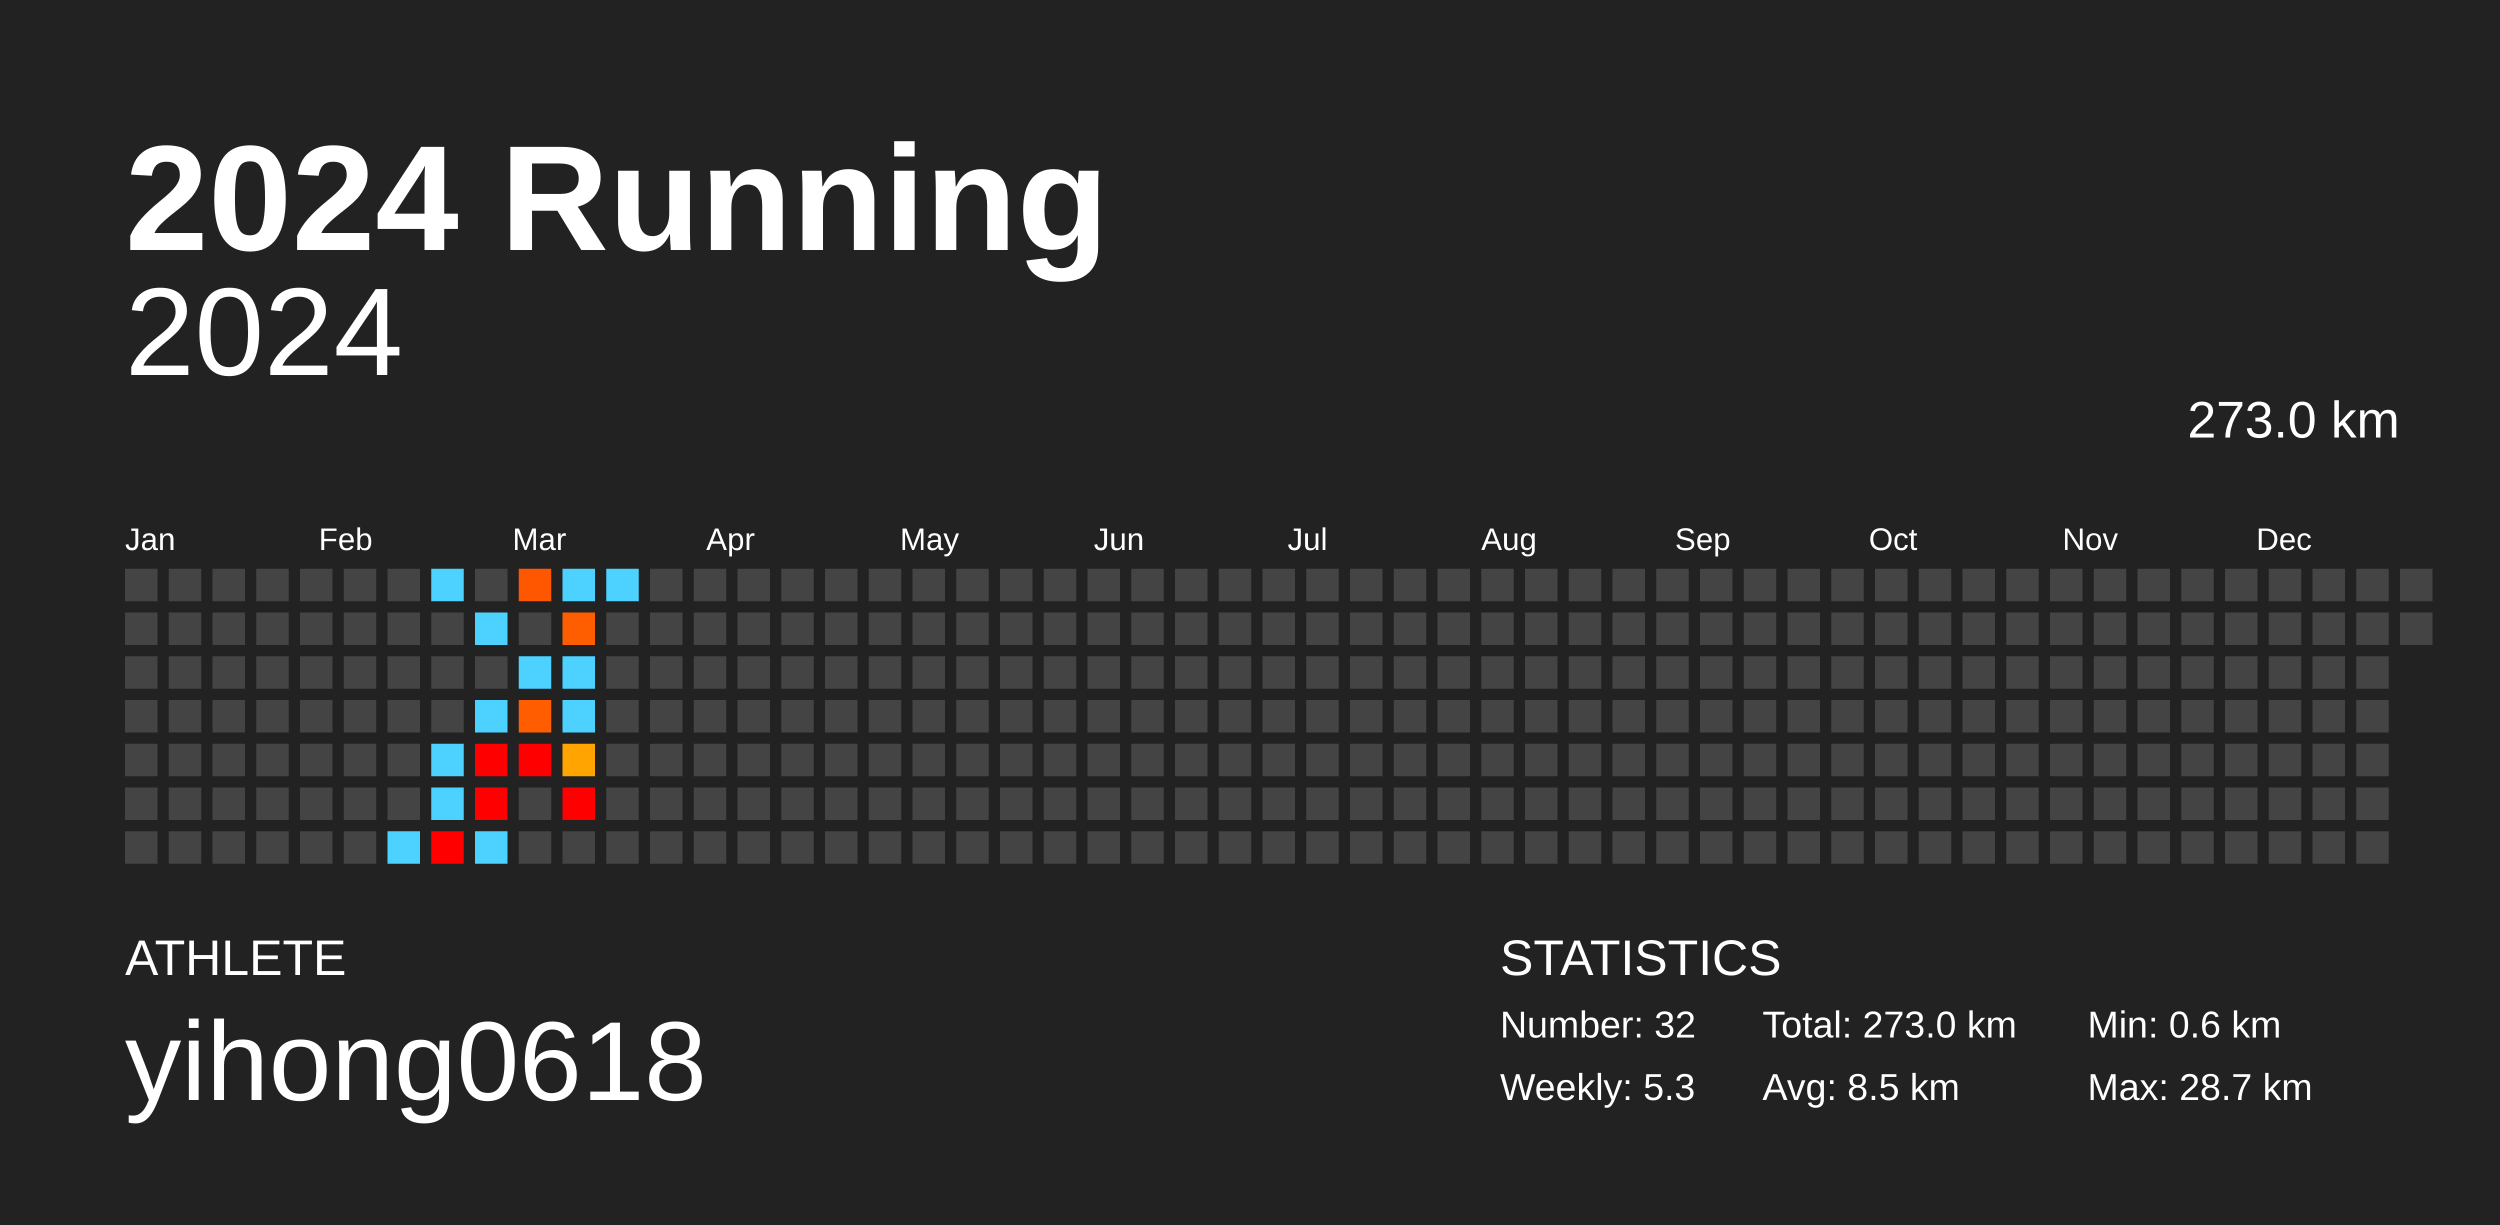
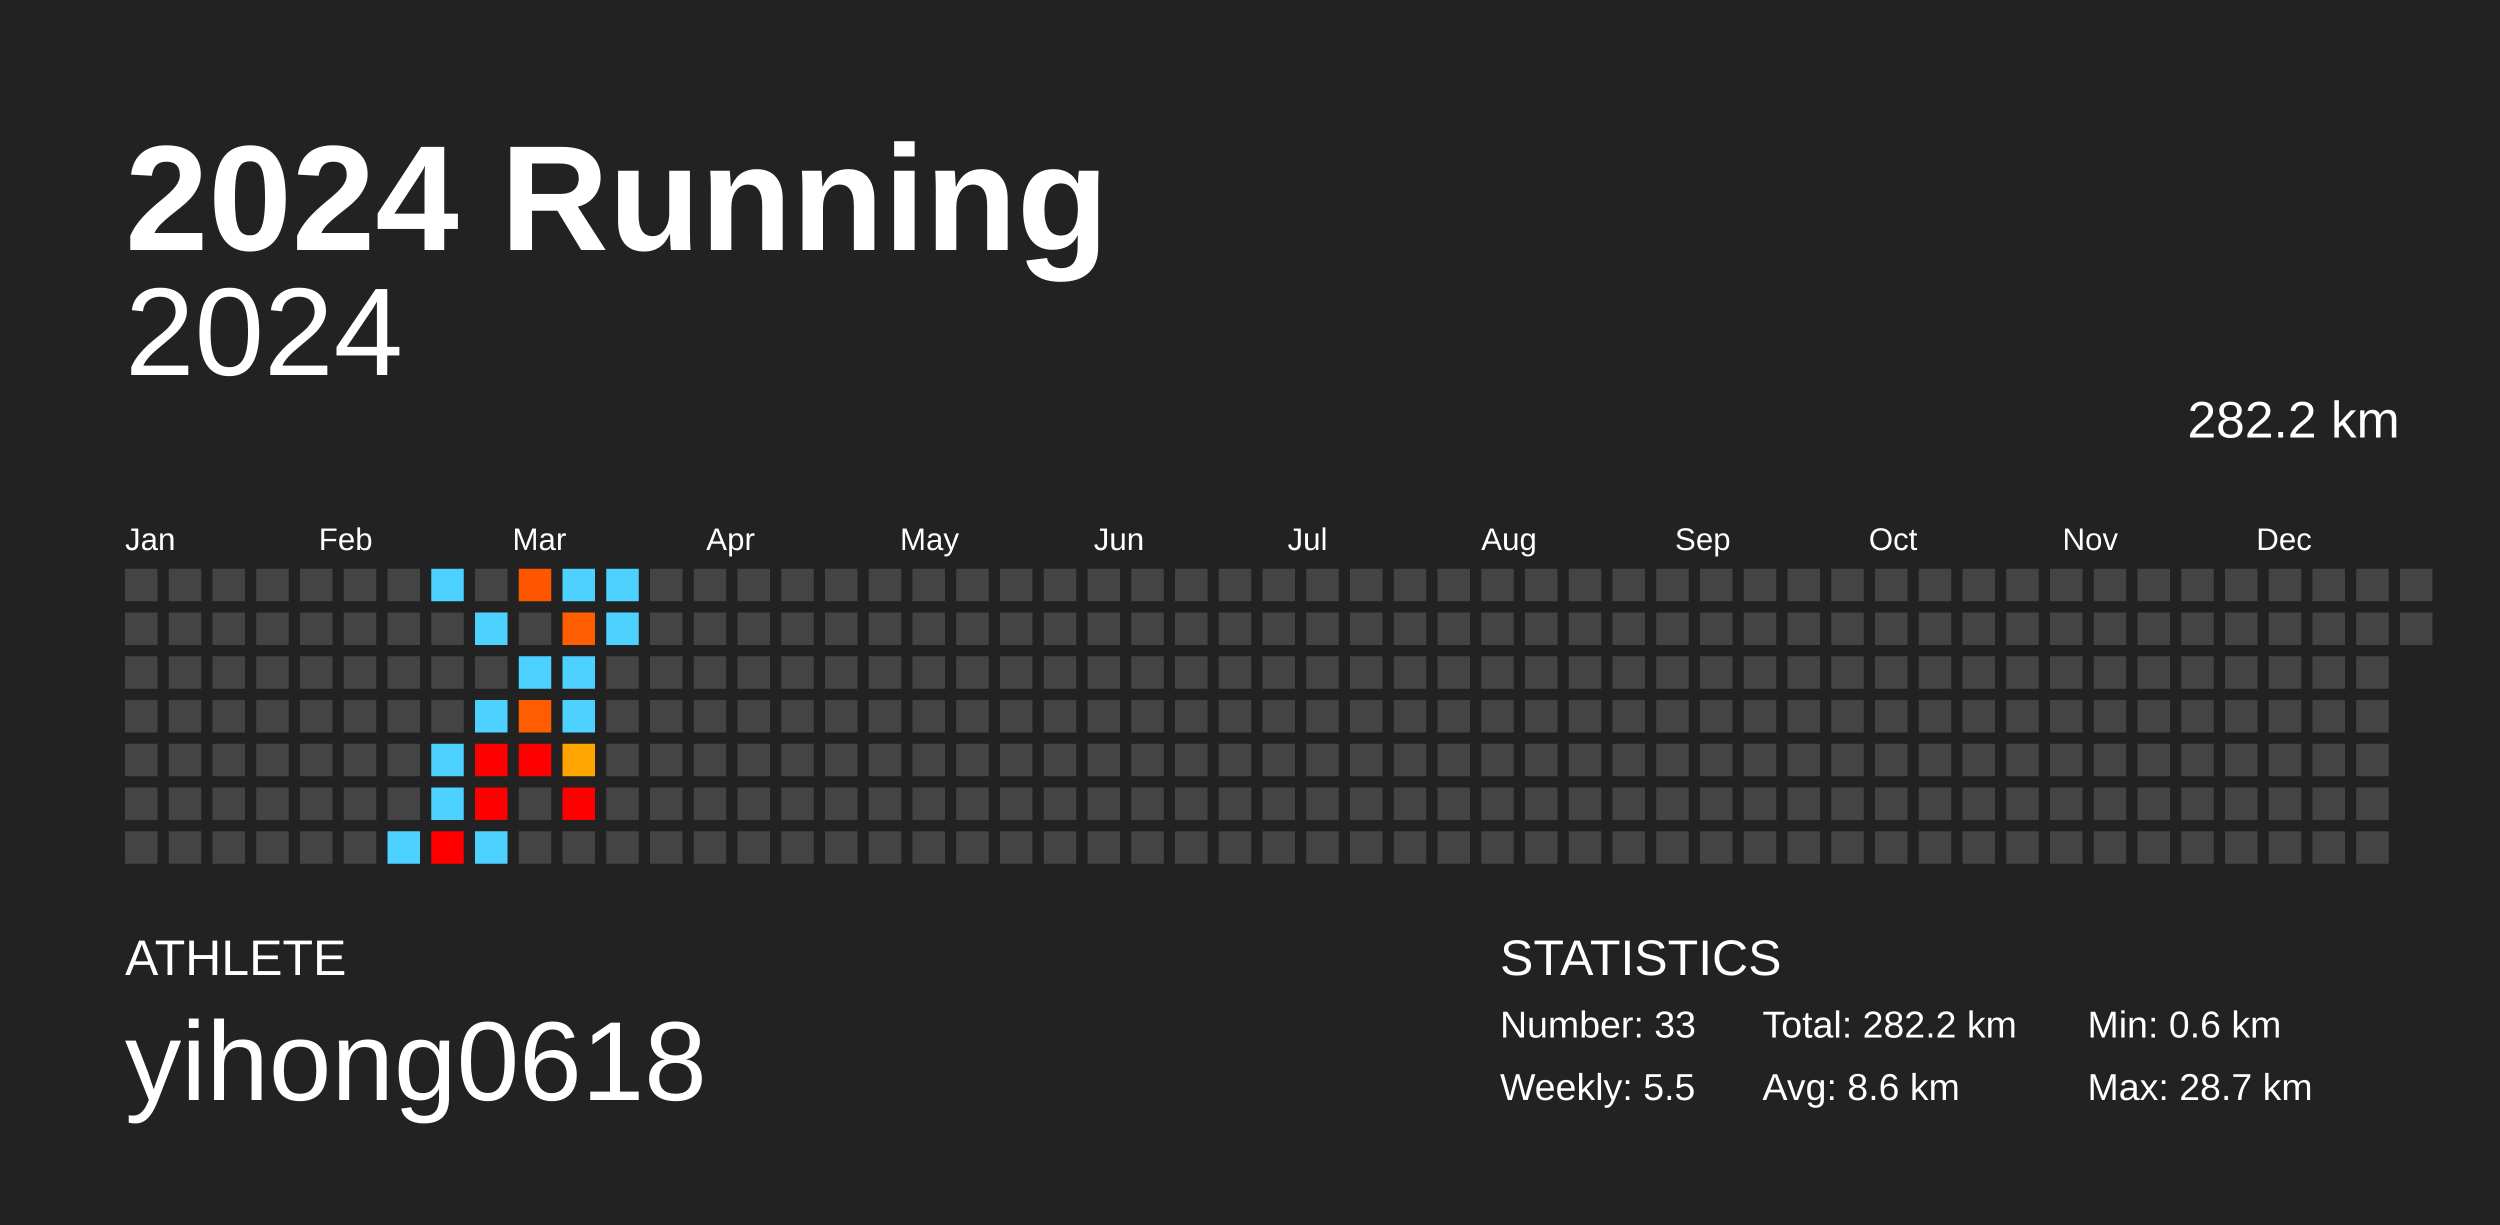
<svg xmlns="http://www.w3.org/2000/svg" baseProfile="full" height="98mm" version="1.1" viewBox="0,0,200,98" width="200mm">
  <defs />
  <rect fill="#222222" height="98" width="200" x="0" y="0" />
  <text fill="#FFFFFF" style="font-size:12px; font-family:Arial; font-weight:bold;" x="10" y="20">2024 Running</text>
  <text fill="#FFFFFF" style="font-size:4px; font-family:Arial" x="10" y="78">ATHLETE</text>
  <text fill="#FFFFFF" style="font-size:9px; font-family:Arial" x="10" y="88">yihong0618</text>
  <text fill="#FFFFFF" style="font-size:4px; font-family:Arial" x="120" y="78">STATISTICS</text>
-   <text fill="#FFFFFF" style="font-size:3px; font-family:Arial" x="120" y="83">Number: 32</text>
-   <text fill="#FFFFFF" style="font-size:3px; font-family:Arial" x="120" y="88">Weekly: 5.3</text>
-   <text fill="#FFFFFF" style="font-size:3px; font-family:Arial" x="141" y="83">Total: 273.0 km</text>
-   <text fill="#FFFFFF" style="font-size:3px; font-family:Arial" x="141" y="88">Avg: 8.5 km</text>
+   <text fill="#FFFFFF" style="font-size:3px; font-family:Arial" x="120" y="83">Number: 33</text>
+   <text fill="#FFFFFF" style="font-size:3px; font-family:Arial" x="120" y="88">Weekly: 5.5</text>
+   <text fill="#FFFFFF" style="font-size:3px; font-family:Arial" x="141" y="83">Total: 282.2 km</text>
+   <text fill="#FFFFFF" style="font-size:3px; font-family:Arial" x="141" y="88">Avg: 8.6 km</text>
  <text fill="#FFFFFF" style="font-size:3px; font-family:Arial" x="167" y="83">Min: 0.6 km</text>
  <text fill="#FFFFFF" style="font-size:3px; font-family:Arial" x="167" y="88">Max: 28.7 km</text>
  <text alignment-baseline="hanging" fill="#FFFFFF" style="font-size:10.0px; font-family:Arial;" x="10" y="30">2024</text>
-   <text alignment-baseline="hanging" fill="#FFFFFF" style="font-size:4.125px; font-family:Arial;" x="175" y="35">273.0 km</text>
+   <text alignment-baseline="hanging" fill="#FFFFFF" style="font-size:4.125px; font-family:Arial;" x="175" y="35">282.2 km</text>
  <text fill="#FFFFFF" style="font-size:2.5px; font-family:Arial" x="10.0" y="44">Jan</text>
  <text fill="#FFFFFF" style="font-size:2.5px; font-family:Arial" x="25.5" y="44">Feb</text>
  <text fill="#FFFFFF" style="font-size:2.5px; font-family:Arial" x="41.0" y="44">Mar</text>
  <text fill="#FFFFFF" style="font-size:2.5px; font-family:Arial" x="56.5" y="44">Apr</text>
  <text fill="#FFFFFF" style="font-size:2.5px; font-family:Arial" x="72.0" y="44">May</text>
  <text fill="#FFFFFF" style="font-size:2.5px; font-family:Arial" x="87.5" y="44">Jun</text>
  <text fill="#FFFFFF" style="font-size:2.5px; font-family:Arial" x="103.0" y="44">Jul</text>
  <text fill="#FFFFFF" style="font-size:2.5px; font-family:Arial" x="118.5" y="44">Aug</text>
  <text fill="#FFFFFF" style="font-size:2.5px; font-family:Arial" x="134.0" y="44">Sep</text>
  <text fill="#FFFFFF" style="font-size:2.5px; font-family:Arial" x="149.5" y="44">Oct</text>
  <text fill="#FFFFFF" style="font-size:2.5px; font-family:Arial" x="165.0" y="44">Nov</text>
  <text fill="#FFFFFF" style="font-size:2.5px; font-family:Arial" x="180.5" y="44">Dec</text>
  <rect fill="#444444" height="2.6" width="2.6" x="10.0" y="45.5" />
  <rect fill="#444444" height="2.6" width="2.6" x="10.0" y="49.0" />
  <rect fill="#444444" height="2.6" width="2.6" x="10.0" y="52.5" />
  <rect fill="#444444" height="2.6" width="2.6" x="10.0" y="56.0" />
  <rect fill="#444444" height="2.6" width="2.6" x="10.0" y="59.5" />
  <rect fill="#444444" height="2.6" width="2.6" x="10.0" y="63.0" />
  <rect fill="#444444" height="2.6" width="2.6" x="10.0" y="66.5" />
  <rect fill="#444444" height="2.6" width="2.6" x="13.5" y="45.5" />
  <rect fill="#444444" height="2.6" width="2.6" x="13.5" y="49.0" />
  <rect fill="#444444" height="2.6" width="2.6" x="13.5" y="52.5" />
  <rect fill="#444444" height="2.6" width="2.6" x="13.5" y="56.0" />
  <rect fill="#444444" height="2.6" width="2.6" x="13.5" y="59.5" />
  <rect fill="#444444" height="2.6" width="2.6" x="13.5" y="63.0" />
  <rect fill="#444444" height="2.6" width="2.6" x="13.5" y="66.5" />
  <rect fill="#444444" height="2.6" width="2.6" x="17.0" y="45.5" />
  <rect fill="#444444" height="2.6" width="2.6" x="17.0" y="49.0" />
  <rect fill="#444444" height="2.6" width="2.6" x="17.0" y="52.5" />
  <rect fill="#444444" height="2.6" width="2.6" x="17.0" y="56.0" />
  <rect fill="#444444" height="2.6" width="2.6" x="17.0" y="59.5" />
  <rect fill="#444444" height="2.6" width="2.6" x="17.0" y="63.0" />
  <rect fill="#444444" height="2.6" width="2.6" x="17.0" y="66.5" />
  <rect fill="#444444" height="2.6" width="2.6" x="20.5" y="45.5" />
  <rect fill="#444444" height="2.6" width="2.6" x="20.5" y="49.0" />
  <rect fill="#444444" height="2.6" width="2.6" x="20.5" y="52.5" />
  <rect fill="#444444" height="2.6" width="2.6" x="20.5" y="56.0" />
  <rect fill="#444444" height="2.6" width="2.6" x="20.5" y="59.5" />
  <rect fill="#444444" height="2.6" width="2.6" x="20.5" y="63.0" />
  <rect fill="#444444" height="2.6" width="2.6" x="20.5" y="66.5" />
  <rect fill="#444444" height="2.6" width="2.6" x="24.0" y="45.5" />
  <rect fill="#444444" height="2.6" width="2.6" x="24.0" y="49.0" />
  <rect fill="#444444" height="2.6" width="2.6" x="24.0" y="52.5" />
  <rect fill="#444444" height="2.6" width="2.6" x="24.0" y="56.0" />
  <rect fill="#444444" height="2.6" width="2.6" x="24.0" y="59.5" />
  <rect fill="#444444" height="2.6" width="2.6" x="24.0" y="63.0" />
  <rect fill="#444444" height="2.6" width="2.6" x="24.0" y="66.5" />
  <rect fill="#444444" height="2.6" width="2.6" x="27.5" y="45.5" />
  <rect fill="#444444" height="2.6" width="2.6" x="27.5" y="49.0" />
  <rect fill="#444444" height="2.6" width="2.6" x="27.5" y="52.5" />
  <rect fill="#444444" height="2.6" width="2.6" x="27.5" y="56.0" />
  <rect fill="#444444" height="2.6" width="2.6" x="27.5" y="59.5" />
  <rect fill="#444444" height="2.6" width="2.6" x="27.5" y="63.0" />
  <rect fill="#444444" height="2.6" width="2.6" x="27.5" y="66.5" />
  <rect fill="#444444" height="2.6" width="2.6" x="31.0" y="45.5" />
  <rect fill="#444444" height="2.6" width="2.6" x="31.0" y="49.0" />
  <rect fill="#444444" height="2.6" width="2.6" x="31.0" y="52.5" />
  <rect fill="#444444" height="2.6" width="2.6" x="31.0" y="56.0" />
  <rect fill="#444444" height="2.6" width="2.6" x="31.0" y="59.5" />
  <rect fill="#444444" height="2.6" width="2.6" x="31.0" y="63.0" />
  <rect fill="#4dd2ff" height="2.6" width="2.6" x="31.0" y="66.5" />
  <rect fill="#4dd2ff" height="2.6" width="2.6" x="34.5" y="45.5" />
  <rect fill="#444444" height="2.6" width="2.6" x="34.5" y="49.0" />
  <rect fill="#444444" height="2.6" width="2.6" x="34.5" y="52.5" />
  <rect fill="#444444" height="2.6" width="2.6" x="34.5" y="56.0" />
  <rect fill="#4dd2ff" height="2.6" width="2.6" x="34.5" y="59.5" />
  <rect fill="#4dd2ff" height="2.6" width="2.6" x="34.5" y="63.0" />
  <rect fill="red" height="2.6" width="2.6" x="34.5" y="66.5" />
  <rect fill="#444444" height="2.6" width="2.6" x="38.0" y="45.5" />
  <rect fill="#4dd2ff" height="2.6" width="2.6" x="38.0" y="49.0" />
  <rect fill="#444444" height="2.6" width="2.6" x="38.0" y="52.5" />
  <rect fill="#4dd2ff" height="2.6" width="2.6" x="38.0" y="56.0" />
  <rect fill="red" height="2.6" width="2.6" x="38.0" y="59.5" />
  <rect fill="red" height="2.6" width="2.6" x="38.0" y="63.0" />
  <rect fill="#4dd2ff" height="2.6" width="2.6" x="38.0" y="66.5" />
  <rect fill="#ff5600" height="2.6" width="2.6" x="41.5" y="45.5" />
  <rect fill="#444444" height="2.6" width="2.6" x="41.5" y="49.0" />
  <rect fill="#4dd2ff" height="2.6" width="2.6" x="41.5" y="52.5" />
  <rect fill="#ff5d00" height="2.6" width="2.6" x="41.5" y="56.0" />
  <rect fill="red" height="2.6" width="2.6" x="41.5" y="59.5" />
  <rect fill="#444444" height="2.6" width="2.6" x="41.5" y="63.0" />
  <rect fill="#444444" height="2.6" width="2.6" x="41.5" y="66.5" />
  <rect fill="#4dd2ff" height="2.6" width="2.6" x="45.0" y="45.5" />
  <rect fill="#ff5e00" height="2.6" width="2.6" x="45.0" y="49.0" />
  <rect fill="#4dd2ff" height="2.6" width="2.6" x="45.0" y="52.5" />
  <rect fill="#4dd2ff" height="2.6" width="2.6" x="45.0" y="56.0" />
  <rect fill="#ffa400" height="2.6" width="2.6" x="45.0" y="59.5" />
  <rect fill="red" height="2.6" width="2.6" x="45.0" y="63.0" />
  <rect fill="#444444" height="2.6" width="2.6" x="45.0" y="66.5" />
  <rect fill="#4dd2ff" height="2.6" width="2.6" x="48.5" y="45.5" />
-   <rect fill="#444444" height="2.6" width="2.6" x="48.5" y="49.0" />
+   <rect fill="#4dd2ff" height="2.6" width="2.6" x="48.5" y="49.0" />
  <rect fill="#444444" height="2.6" width="2.6" x="48.5" y="52.5" />
  <rect fill="#444444" height="2.6" width="2.6" x="48.5" y="56.0" />
  <rect fill="#444444" height="2.6" width="2.6" x="48.5" y="59.5" />
  <rect fill="#444444" height="2.6" width="2.6" x="48.5" y="63.0" />
  <rect fill="#444444" height="2.6" width="2.6" x="48.5" y="66.5" />
  <rect fill="#444444" height="2.6" width="2.6" x="52.0" y="45.5" />
  <rect fill="#444444" height="2.6" width="2.6" x="52.0" y="49.0" />
  <rect fill="#444444" height="2.6" width="2.6" x="52.0" y="52.5" />
  <rect fill="#444444" height="2.6" width="2.6" x="52.0" y="56.0" />
  <rect fill="#444444" height="2.6" width="2.6" x="52.0" y="59.5" />
  <rect fill="#444444" height="2.6" width="2.6" x="52.0" y="63.0" />
  <rect fill="#444444" height="2.6" width="2.6" x="52.0" y="66.5" />
  <rect fill="#444444" height="2.6" width="2.6" x="55.5" y="45.5" />
  <rect fill="#444444" height="2.6" width="2.6" x="55.5" y="49.0" />
  <rect fill="#444444" height="2.6" width="2.6" x="55.5" y="52.5" />
  <rect fill="#444444" height="2.6" width="2.6" x="55.5" y="56.0" />
  <rect fill="#444444" height="2.6" width="2.6" x="55.5" y="59.5" />
  <rect fill="#444444" height="2.6" width="2.6" x="55.5" y="63.0" />
  <rect fill="#444444" height="2.6" width="2.6" x="55.5" y="66.5" />
  <rect fill="#444444" height="2.6" width="2.6" x="59.0" y="45.5" />
  <rect fill="#444444" height="2.6" width="2.6" x="59.0" y="49.0" />
  <rect fill="#444444" height="2.6" width="2.6" x="59.0" y="52.5" />
  <rect fill="#444444" height="2.6" width="2.6" x="59.0" y="56.0" />
  <rect fill="#444444" height="2.6" width="2.6" x="59.0" y="59.5" />
  <rect fill="#444444" height="2.6" width="2.6" x="59.0" y="63.0" />
  <rect fill="#444444" height="2.6" width="2.6" x="59.0" y="66.5" />
  <rect fill="#444444" height="2.6" width="2.6" x="62.5" y="45.5" />
  <rect fill="#444444" height="2.6" width="2.6" x="62.5" y="49.0" />
  <rect fill="#444444" height="2.6" width="2.6" x="62.5" y="52.5" />
  <rect fill="#444444" height="2.6" width="2.6" x="62.5" y="56.0" />
  <rect fill="#444444" height="2.6" width="2.6" x="62.5" y="59.5" />
  <rect fill="#444444" height="2.6" width="2.6" x="62.5" y="63.0" />
  <rect fill="#444444" height="2.6" width="2.6" x="62.5" y="66.5" />
  <rect fill="#444444" height="2.6" width="2.6" x="66.0" y="45.5" />
  <rect fill="#444444" height="2.6" width="2.6" x="66.0" y="49.0" />
  <rect fill="#444444" height="2.6" width="2.6" x="66.0" y="52.5" />
  <rect fill="#444444" height="2.6" width="2.6" x="66.0" y="56.0" />
  <rect fill="#444444" height="2.6" width="2.6" x="66.0" y="59.5" />
  <rect fill="#444444" height="2.6" width="2.6" x="66.0" y="63.0" />
  <rect fill="#444444" height="2.6" width="2.6" x="66.0" y="66.5" />
  <rect fill="#444444" height="2.6" width="2.6" x="69.5" y="45.5" />
  <rect fill="#444444" height="2.6" width="2.6" x="69.5" y="49.0" />
  <rect fill="#444444" height="2.6" width="2.6" x="69.5" y="52.5" />
  <rect fill="#444444" height="2.6" width="2.6" x="69.5" y="56.0" />
  <rect fill="#444444" height="2.6" width="2.6" x="69.5" y="59.5" />
  <rect fill="#444444" height="2.6" width="2.6" x="69.5" y="63.0" />
  <rect fill="#444444" height="2.6" width="2.6" x="69.5" y="66.5" />
  <rect fill="#444444" height="2.6" width="2.6" x="73.0" y="45.5" />
  <rect fill="#444444" height="2.6" width="2.6" x="73.0" y="49.0" />
  <rect fill="#444444" height="2.6" width="2.6" x="73.0" y="52.5" />
  <rect fill="#444444" height="2.6" width="2.6" x="73.0" y="56.0" />
  <rect fill="#444444" height="2.6" width="2.6" x="73.0" y="59.5" />
  <rect fill="#444444" height="2.6" width="2.6" x="73.0" y="63.0" />
  <rect fill="#444444" height="2.6" width="2.6" x="73.0" y="66.5" />
  <rect fill="#444444" height="2.6" width="2.6" x="76.5" y="45.5" />
  <rect fill="#444444" height="2.6" width="2.6" x="76.5" y="49.0" />
  <rect fill="#444444" height="2.6" width="2.6" x="76.5" y="52.5" />
  <rect fill="#444444" height="2.6" width="2.6" x="76.5" y="56.0" />
  <rect fill="#444444" height="2.6" width="2.6" x="76.5" y="59.5" />
  <rect fill="#444444" height="2.6" width="2.6" x="76.5" y="63.0" />
  <rect fill="#444444" height="2.6" width="2.6" x="76.5" y="66.5" />
  <rect fill="#444444" height="2.6" width="2.6" x="80.0" y="45.5" />
  <rect fill="#444444" height="2.6" width="2.6" x="80.0" y="49.0" />
  <rect fill="#444444" height="2.6" width="2.6" x="80.0" y="52.5" />
  <rect fill="#444444" height="2.6" width="2.6" x="80.0" y="56.0" />
  <rect fill="#444444" height="2.6" width="2.6" x="80.0" y="59.5" />
  <rect fill="#444444" height="2.6" width="2.6" x="80.0" y="63.0" />
  <rect fill="#444444" height="2.6" width="2.6" x="80.0" y="66.5" />
  <rect fill="#444444" height="2.6" width="2.6" x="83.5" y="45.5" />
  <rect fill="#444444" height="2.6" width="2.6" x="83.5" y="49.0" />
  <rect fill="#444444" height="2.6" width="2.6" x="83.5" y="52.5" />
  <rect fill="#444444" height="2.6" width="2.6" x="83.5" y="56.0" />
  <rect fill="#444444" height="2.6" width="2.6" x="83.5" y="59.5" />
  <rect fill="#444444" height="2.6" width="2.6" x="83.5" y="63.0" />
  <rect fill="#444444" height="2.6" width="2.6" x="83.5" y="66.5" />
  <rect fill="#444444" height="2.6" width="2.6" x="87.0" y="45.5" />
  <rect fill="#444444" height="2.6" width="2.6" x="87.0" y="49.0" />
  <rect fill="#444444" height="2.6" width="2.6" x="87.0" y="52.5" />
  <rect fill="#444444" height="2.6" width="2.6" x="87.0" y="56.0" />
  <rect fill="#444444" height="2.6" width="2.6" x="87.0" y="59.5" />
  <rect fill="#444444" height="2.6" width="2.6" x="87.0" y="63.0" />
  <rect fill="#444444" height="2.6" width="2.6" x="87.0" y="66.5" />
  <rect fill="#444444" height="2.6" width="2.6" x="90.5" y="45.5" />
  <rect fill="#444444" height="2.6" width="2.6" x="90.5" y="49.0" />
  <rect fill="#444444" height="2.6" width="2.6" x="90.5" y="52.5" />
  <rect fill="#444444" height="2.6" width="2.6" x="90.5" y="56.0" />
  <rect fill="#444444" height="2.6" width="2.6" x="90.5" y="59.5" />
  <rect fill="#444444" height="2.6" width="2.6" x="90.5" y="63.0" />
  <rect fill="#444444" height="2.6" width="2.6" x="90.5" y="66.5" />
  <rect fill="#444444" height="2.6" width="2.6" x="94.0" y="45.5" />
  <rect fill="#444444" height="2.6" width="2.6" x="94.0" y="49.0" />
  <rect fill="#444444" height="2.6" width="2.6" x="94.0" y="52.5" />
  <rect fill="#444444" height="2.6" width="2.6" x="94.0" y="56.0" />
  <rect fill="#444444" height="2.6" width="2.6" x="94.0" y="59.5" />
  <rect fill="#444444" height="2.6" width="2.6" x="94.0" y="63.0" />
  <rect fill="#444444" height="2.6" width="2.6" x="94.0" y="66.5" />
  <rect fill="#444444" height="2.6" width="2.6" x="97.5" y="45.5" />
  <rect fill="#444444" height="2.6" width="2.6" x="97.5" y="49.0" />
  <rect fill="#444444" height="2.6" width="2.6" x="97.5" y="52.5" />
  <rect fill="#444444" height="2.6" width="2.6" x="97.5" y="56.0" />
  <rect fill="#444444" height="2.6" width="2.6" x="97.5" y="59.5" />
  <rect fill="#444444" height="2.6" width="2.6" x="97.5" y="63.0" />
  <rect fill="#444444" height="2.6" width="2.6" x="97.5" y="66.5" />
  <rect fill="#444444" height="2.6" width="2.6" x="101.0" y="45.5" />
  <rect fill="#444444" height="2.6" width="2.6" x="101.0" y="49.0" />
  <rect fill="#444444" height="2.6" width="2.6" x="101.0" y="52.5" />
  <rect fill="#444444" height="2.6" width="2.6" x="101.0" y="56.0" />
  <rect fill="#444444" height="2.6" width="2.6" x="101.0" y="59.5" />
  <rect fill="#444444" height="2.6" width="2.6" x="101.0" y="63.0" />
  <rect fill="#444444" height="2.6" width="2.6" x="101.0" y="66.5" />
  <rect fill="#444444" height="2.6" width="2.6" x="104.5" y="45.5" />
  <rect fill="#444444" height="2.6" width="2.6" x="104.5" y="49.0" />
  <rect fill="#444444" height="2.6" width="2.6" x="104.5" y="52.5" />
  <rect fill="#444444" height="2.6" width="2.6" x="104.5" y="56.0" />
  <rect fill="#444444" height="2.6" width="2.6" x="104.5" y="59.5" />
  <rect fill="#444444" height="2.6" width="2.6" x="104.5" y="63.0" />
  <rect fill="#444444" height="2.6" width="2.6" x="104.5" y="66.5" />
  <rect fill="#444444" height="2.6" width="2.6" x="108.0" y="45.5" />
  <rect fill="#444444" height="2.6" width="2.6" x="108.0" y="49.0" />
  <rect fill="#444444" height="2.6" width="2.6" x="108.0" y="52.5" />
  <rect fill="#444444" height="2.6" width="2.6" x="108.0" y="56.0" />
  <rect fill="#444444" height="2.6" width="2.6" x="108.0" y="59.5" />
  <rect fill="#444444" height="2.6" width="2.6" x="108.0" y="63.0" />
  <rect fill="#444444" height="2.6" width="2.6" x="108.0" y="66.5" />
  <rect fill="#444444" height="2.6" width="2.6" x="111.5" y="45.5" />
  <rect fill="#444444" height="2.6" width="2.6" x="111.5" y="49.0" />
  <rect fill="#444444" height="2.6" width="2.6" x="111.5" y="52.5" />
  <rect fill="#444444" height="2.6" width="2.6" x="111.5" y="56.0" />
  <rect fill="#444444" height="2.6" width="2.6" x="111.5" y="59.5" />
  <rect fill="#444444" height="2.6" width="2.6" x="111.5" y="63.0" />
  <rect fill="#444444" height="2.6" width="2.6" x="111.5" y="66.5" />
  <rect fill="#444444" height="2.6" width="2.6" x="115.0" y="45.5" />
  <rect fill="#444444" height="2.6" width="2.6" x="115.0" y="49.0" />
  <rect fill="#444444" height="2.6" width="2.6" x="115.0" y="52.5" />
  <rect fill="#444444" height="2.6" width="2.6" x="115.0" y="56.0" />
  <rect fill="#444444" height="2.6" width="2.6" x="115.0" y="59.5" />
  <rect fill="#444444" height="2.6" width="2.6" x="115.0" y="63.0" />
  <rect fill="#444444" height="2.6" width="2.6" x="115.0" y="66.5" />
  <rect fill="#444444" height="2.6" width="2.6" x="118.5" y="45.5" />
  <rect fill="#444444" height="2.6" width="2.6" x="118.5" y="49.0" />
  <rect fill="#444444" height="2.6" width="2.6" x="118.5" y="52.5" />
  <rect fill="#444444" height="2.6" width="2.6" x="118.5" y="56.0" />
  <rect fill="#444444" height="2.6" width="2.6" x="118.5" y="59.5" />
  <rect fill="#444444" height="2.6" width="2.6" x="118.5" y="63.0" />
  <rect fill="#444444" height="2.6" width="2.6" x="118.5" y="66.5" />
  <rect fill="#444444" height="2.6" width="2.6" x="122.0" y="45.5" />
  <rect fill="#444444" height="2.6" width="2.6" x="122.0" y="49.0" />
  <rect fill="#444444" height="2.6" width="2.6" x="122.0" y="52.5" />
  <rect fill="#444444" height="2.6" width="2.6" x="122.0" y="56.0" />
  <rect fill="#444444" height="2.6" width="2.6" x="122.0" y="59.5" />
  <rect fill="#444444" height="2.6" width="2.6" x="122.0" y="63.0" />
  <rect fill="#444444" height="2.6" width="2.6" x="122.0" y="66.5" />
  <rect fill="#444444" height="2.6" width="2.6" x="125.5" y="45.5" />
  <rect fill="#444444" height="2.6" width="2.6" x="125.5" y="49.0" />
  <rect fill="#444444" height="2.6" width="2.6" x="125.5" y="52.5" />
  <rect fill="#444444" height="2.6" width="2.6" x="125.5" y="56.0" />
  <rect fill="#444444" height="2.6" width="2.6" x="125.5" y="59.5" />
  <rect fill="#444444" height="2.6" width="2.6" x="125.5" y="63.0" />
  <rect fill="#444444" height="2.6" width="2.6" x="125.5" y="66.5" />
  <rect fill="#444444" height="2.6" width="2.6" x="129.0" y="45.5" />
  <rect fill="#444444" height="2.6" width="2.6" x="129.0" y="49.0" />
  <rect fill="#444444" height="2.6" width="2.6" x="129.0" y="52.5" />
  <rect fill="#444444" height="2.6" width="2.6" x="129.0" y="56.0" />
  <rect fill="#444444" height="2.6" width="2.6" x="129.0" y="59.5" />
  <rect fill="#444444" height="2.6" width="2.6" x="129.0" y="63.0" />
  <rect fill="#444444" height="2.6" width="2.6" x="129.0" y="66.5" />
  <rect fill="#444444" height="2.6" width="2.6" x="132.5" y="45.5" />
  <rect fill="#444444" height="2.6" width="2.6" x="132.5" y="49.0" />
  <rect fill="#444444" height="2.6" width="2.6" x="132.5" y="52.5" />
  <rect fill="#444444" height="2.6" width="2.6" x="132.5" y="56.0" />
  <rect fill="#444444" height="2.6" width="2.6" x="132.5" y="59.5" />
  <rect fill="#444444" height="2.6" width="2.6" x="132.5" y="63.0" />
  <rect fill="#444444" height="2.6" width="2.6" x="132.5" y="66.5" />
  <rect fill="#444444" height="2.6" width="2.6" x="136.0" y="45.5" />
  <rect fill="#444444" height="2.6" width="2.6" x="136.0" y="49.0" />
  <rect fill="#444444" height="2.6" width="2.6" x="136.0" y="52.5" />
  <rect fill="#444444" height="2.6" width="2.6" x="136.0" y="56.0" />
  <rect fill="#444444" height="2.6" width="2.6" x="136.0" y="59.5" />
  <rect fill="#444444" height="2.6" width="2.6" x="136.0" y="63.0" />
  <rect fill="#444444" height="2.6" width="2.6" x="136.0" y="66.5" />
  <rect fill="#444444" height="2.6" width="2.6" x="139.5" y="45.5" />
  <rect fill="#444444" height="2.6" width="2.6" x="139.5" y="49.0" />
  <rect fill="#444444" height="2.6" width="2.6" x="139.5" y="52.5" />
  <rect fill="#444444" height="2.6" width="2.6" x="139.5" y="56.0" />
  <rect fill="#444444" height="2.6" width="2.6" x="139.5" y="59.5" />
  <rect fill="#444444" height="2.6" width="2.6" x="139.5" y="63.0" />
  <rect fill="#444444" height="2.6" width="2.6" x="139.5" y="66.5" />
  <rect fill="#444444" height="2.6" width="2.6" x="143.0" y="45.5" />
  <rect fill="#444444" height="2.6" width="2.6" x="143.0" y="49.0" />
  <rect fill="#444444" height="2.6" width="2.6" x="143.0" y="52.5" />
  <rect fill="#444444" height="2.6" width="2.6" x="143.0" y="56.0" />
  <rect fill="#444444" height="2.6" width="2.6" x="143.0" y="59.5" />
  <rect fill="#444444" height="2.6" width="2.6" x="143.0" y="63.0" />
  <rect fill="#444444" height="2.6" width="2.6" x="143.0" y="66.5" />
  <rect fill="#444444" height="2.6" width="2.6" x="146.5" y="45.5" />
  <rect fill="#444444" height="2.6" width="2.6" x="146.5" y="49.0" />
  <rect fill="#444444" height="2.6" width="2.6" x="146.5" y="52.5" />
  <rect fill="#444444" height="2.6" width="2.6" x="146.5" y="56.0" />
  <rect fill="#444444" height="2.6" width="2.6" x="146.5" y="59.5" />
  <rect fill="#444444" height="2.6" width="2.6" x="146.5" y="63.0" />
  <rect fill="#444444" height="2.6" width="2.6" x="146.5" y="66.5" />
  <rect fill="#444444" height="2.6" width="2.6" x="150.0" y="45.5" />
  <rect fill="#444444" height="2.6" width="2.6" x="150.0" y="49.0" />
  <rect fill="#444444" height="2.6" width="2.6" x="150.0" y="52.5" />
  <rect fill="#444444" height="2.6" width="2.6" x="150.0" y="56.0" />
  <rect fill="#444444" height="2.6" width="2.6" x="150.0" y="59.5" />
  <rect fill="#444444" height="2.6" width="2.6" x="150.0" y="63.0" />
  <rect fill="#444444" height="2.6" width="2.6" x="150.0" y="66.5" />
  <rect fill="#444444" height="2.6" width="2.6" x="153.5" y="45.5" />
  <rect fill="#444444" height="2.6" width="2.6" x="153.5" y="49.0" />
  <rect fill="#444444" height="2.6" width="2.6" x="153.5" y="52.5" />
  <rect fill="#444444" height="2.6" width="2.6" x="153.5" y="56.0" />
  <rect fill="#444444" height="2.6" width="2.6" x="153.5" y="59.5" />
  <rect fill="#444444" height="2.6" width="2.6" x="153.5" y="63.0" />
  <rect fill="#444444" height="2.6" width="2.6" x="153.5" y="66.5" />
  <rect fill="#444444" height="2.6" width="2.6" x="157.0" y="45.5" />
  <rect fill="#444444" height="2.6" width="2.6" x="157.0" y="49.0" />
  <rect fill="#444444" height="2.6" width="2.6" x="157.0" y="52.5" />
  <rect fill="#444444" height="2.6" width="2.6" x="157.0" y="56.0" />
  <rect fill="#444444" height="2.6" width="2.6" x="157.0" y="59.5" />
  <rect fill="#444444" height="2.6" width="2.6" x="157.0" y="63.0" />
  <rect fill="#444444" height="2.6" width="2.6" x="157.0" y="66.5" />
  <rect fill="#444444" height="2.6" width="2.6" x="160.5" y="45.5" />
  <rect fill="#444444" height="2.6" width="2.6" x="160.5" y="49.0" />
  <rect fill="#444444" height="2.6" width="2.6" x="160.5" y="52.5" />
  <rect fill="#444444" height="2.6" width="2.6" x="160.5" y="56.0" />
  <rect fill="#444444" height="2.6" width="2.6" x="160.5" y="59.5" />
  <rect fill="#444444" height="2.6" width="2.6" x="160.5" y="63.0" />
  <rect fill="#444444" height="2.6" width="2.6" x="160.5" y="66.5" />
  <rect fill="#444444" height="2.6" width="2.6" x="164.0" y="45.5" />
  <rect fill="#444444" height="2.6" width="2.6" x="164.0" y="49.0" />
  <rect fill="#444444" height="2.6" width="2.6" x="164.0" y="52.5" />
  <rect fill="#444444" height="2.6" width="2.6" x="164.0" y="56.0" />
  <rect fill="#444444" height="2.6" width="2.6" x="164.0" y="59.5" />
  <rect fill="#444444" height="2.6" width="2.6" x="164.0" y="63.0" />
  <rect fill="#444444" height="2.6" width="2.6" x="164.0" y="66.5" />
  <rect fill="#444444" height="2.6" width="2.6" x="167.5" y="45.5" />
  <rect fill="#444444" height="2.6" width="2.6" x="167.5" y="49.0" />
  <rect fill="#444444" height="2.6" width="2.6" x="167.5" y="52.5" />
  <rect fill="#444444" height="2.6" width="2.6" x="167.5" y="56.0" />
  <rect fill="#444444" height="2.6" width="2.6" x="167.5" y="59.5" />
  <rect fill="#444444" height="2.6" width="2.6" x="167.5" y="63.0" />
  <rect fill="#444444" height="2.6" width="2.6" x="167.5" y="66.5" />
  <rect fill="#444444" height="2.6" width="2.6" x="171.0" y="45.5" />
  <rect fill="#444444" height="2.6" width="2.6" x="171.0" y="49.0" />
  <rect fill="#444444" height="2.6" width="2.6" x="171.0" y="52.5" />
  <rect fill="#444444" height="2.6" width="2.6" x="171.0" y="56.0" />
  <rect fill="#444444" height="2.6" width="2.6" x="171.0" y="59.5" />
  <rect fill="#444444" height="2.6" width="2.6" x="171.0" y="63.0" />
  <rect fill="#444444" height="2.6" width="2.6" x="171.0" y="66.5" />
  <rect fill="#444444" height="2.6" width="2.6" x="174.5" y="45.5" />
  <rect fill="#444444" height="2.6" width="2.6" x="174.5" y="49.0" />
  <rect fill="#444444" height="2.6" width="2.6" x="174.5" y="52.5" />
  <rect fill="#444444" height="2.6" width="2.6" x="174.5" y="56.0" />
  <rect fill="#444444" height="2.6" width="2.6" x="174.5" y="59.5" />
  <rect fill="#444444" height="2.6" width="2.6" x="174.5" y="63.0" />
  <rect fill="#444444" height="2.6" width="2.6" x="174.5" y="66.5" />
  <rect fill="#444444" height="2.6" width="2.6" x="178.0" y="45.5" />
  <rect fill="#444444" height="2.6" width="2.6" x="178.0" y="49.0" />
  <rect fill="#444444" height="2.6" width="2.6" x="178.0" y="52.5" />
  <rect fill="#444444" height="2.6" width="2.6" x="178.0" y="56.0" />
  <rect fill="#444444" height="2.6" width="2.6" x="178.0" y="59.5" />
  <rect fill="#444444" height="2.6" width="2.6" x="178.0" y="63.0" />
  <rect fill="#444444" height="2.6" width="2.6" x="178.0" y="66.5" />
  <rect fill="#444444" height="2.6" width="2.6" x="181.5" y="45.5" />
  <rect fill="#444444" height="2.6" width="2.6" x="181.5" y="49.0" />
  <rect fill="#444444" height="2.6" width="2.6" x="181.5" y="52.5" />
  <rect fill="#444444" height="2.6" width="2.6" x="181.5" y="56.0" />
  <rect fill="#444444" height="2.6" width="2.6" x="181.5" y="59.5" />
  <rect fill="#444444" height="2.6" width="2.6" x="181.5" y="63.0" />
  <rect fill="#444444" height="2.6" width="2.6" x="181.5" y="66.5" />
  <rect fill="#444444" height="2.6" width="2.6" x="185.0" y="45.5" />
  <rect fill="#444444" height="2.6" width="2.6" x="185.0" y="49.0" />
  <rect fill="#444444" height="2.6" width="2.6" x="185.0" y="52.5" />
  <rect fill="#444444" height="2.6" width="2.6" x="185.0" y="56.0" />
  <rect fill="#444444" height="2.6" width="2.6" x="185.0" y="59.5" />
  <rect fill="#444444" height="2.6" width="2.6" x="185.0" y="63.0" />
  <rect fill="#444444" height="2.6" width="2.6" x="185.0" y="66.5" />
  <rect fill="#444444" height="2.6" width="2.6" x="188.5" y="45.5" />
  <rect fill="#444444" height="2.6" width="2.6" x="188.5" y="49.0" />
  <rect fill="#444444" height="2.6" width="2.6" x="188.5" y="52.5" />
  <rect fill="#444444" height="2.6" width="2.6" x="188.5" y="56.0" />
  <rect fill="#444444" height="2.6" width="2.6" x="188.5" y="59.5" />
  <rect fill="#444444" height="2.6" width="2.6" x="188.5" y="63.0" />
  <rect fill="#444444" height="2.6" width="2.6" x="188.5" y="66.5" />
  <rect fill="#444444" height="2.6" width="2.6" x="192.0" y="45.5" />
  <rect fill="#444444" height="2.6" width="2.6" x="192.0" y="49.0" />
</svg>
